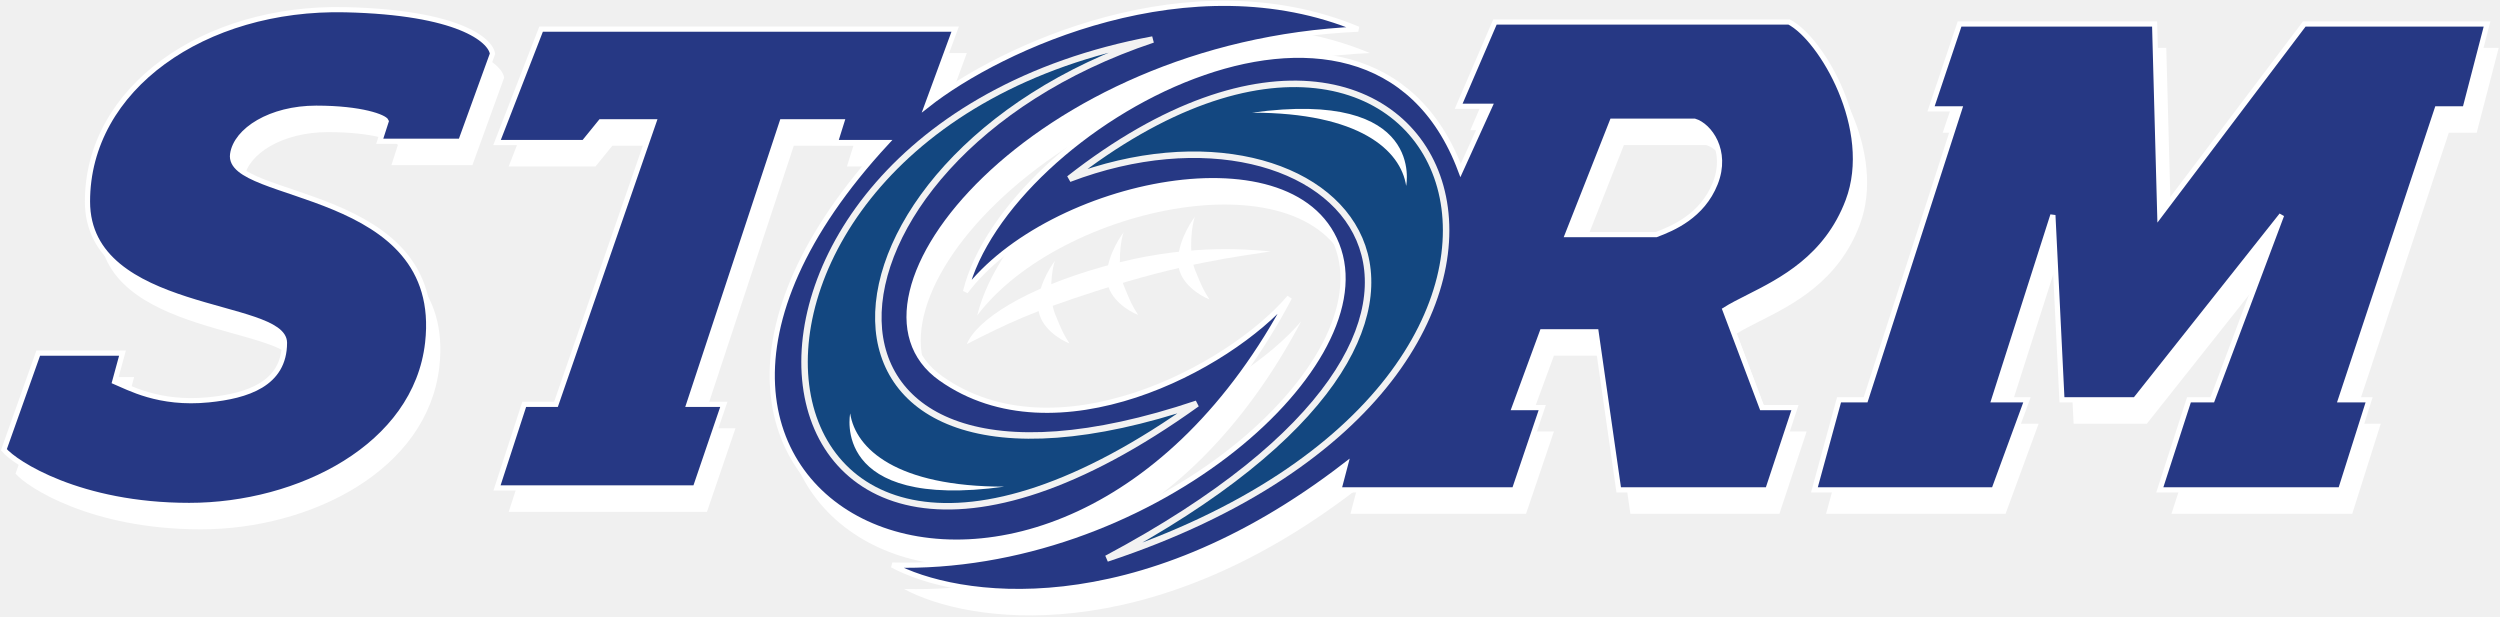
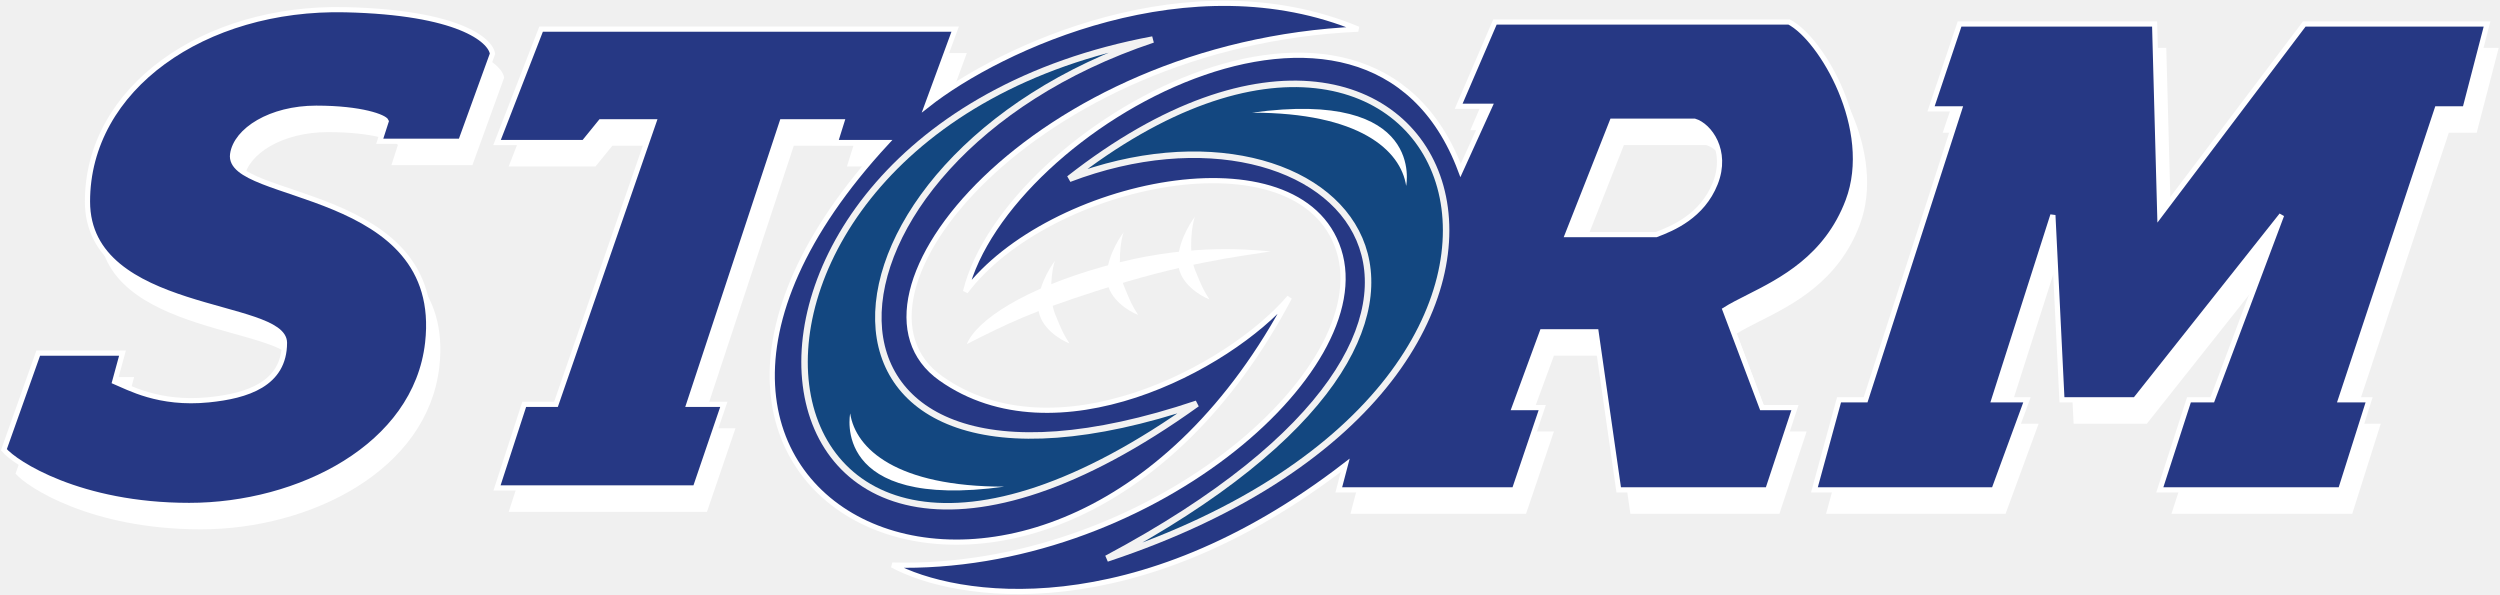
- <svg xmlns="http://www.w3.org/2000/svg" width="1929" height="476" viewBox="0 0 1929 476" fill="none">
-   <path d="M153 373.936H0L21 309.436H45.5L121 91.436H80L67 107.436H0L34 19.936H353.5L332 78.437C388.5 33.938 535 -34.062 664.5 19.936C414.5 31.161 254 226.936 342.5 289.436C431 351.937 564.5 281.937 611.5 226.936C429.5 571.438 37.5 391.938 300.5 107.436H261L266 91.436H220L148 309.436H175L153 373.936Z" transform="translate(392.5 21)" fill="white" />
+ <svg xmlns="http://www.w3.org/2000/svg" width="1929" height="459" viewBox="0 0 1929 459" fill="none">
+   <path d="M153 354H0L21 289.5H45.5L121 71.5H80L67 87.5H0L34 0H353.5L332 58.5L300.5 87.5H261L266 71.5H220L148 289.5H175L153 354Z" transform="translate(392.5 40.9365)" fill="white" />
  <path d="M26.5 265.072L0 339.572C8.833 350.072 58.5 382.572 143 382.572C227.5 382.572 318 337.072 327 257.072C340.612 136.072 171.407 148.072 176.5 111.572C179.081 93.072 205.8 76.072 241 76.072C276.2 76.072 293.833 83.072 295 86.072L290 101.572H352.5L377 34.072C375.5 23.572 350.7 2.072 263.5 0.072C154.5 -2.428 64.5 60.572 64.5 148.072C64.5 235.572 216.5 225.073 216.5 257.072C216.5 289.072 187.5 298.122 158 301.072C119.5 304.922 96 291.405 85.5 287.072L91.5 265.072H26.5Z" transform="translate(12 25.8652)" fill="white" />
  <path d="M19 290L0 359.5H138.5L164 290H138.5L184 147.5L191 290H247.5L360.5 147.5L307 290H289L266.5 359.5H406L428 290H406L480.5 65.5H502L519 0H378L266.5 147.5L262.5 0H112L90 65.5H112L39.5 290H19Z" transform="translate(1409 36.9375)" fill="white" />
-   <path fill-rule="evenodd" clip-rule="evenodd" d="M438.5 114.5L461 65H437L465 0H692C716.833 12.833 758.3 82.8 737.5 138C721.012 181.755 686.052 199.393 660.312 212.38C653.578 215.776 647.476 218.855 642.5 222L671 297.5H696.5L675.5 361H560.5L543 239H501.5L480 297.5H501.5L480 361H344.5L349.5 342C187.1 467.2 48.833 445.5 0 419C195 424.28 374.618 269.5 344.5 176C314.382 82.5 120.5 123 56.5 208C88 80 367 -76 438.5 114.5ZM521 164L555.5 76.5H619C630.333 79.833 645 99.3 635 124.5C625 149.7 602.333 159.167 589.5 164H521Z" transform="translate(697.5 35.4375)" fill="white" />
+   <path fill-rule="evenodd" clip-rule="evenodd" d="M94 114.5L116.5 65H92.5L120.5 0H347.5C372.333 12.833 413.8 82.8 393 138C376.512 181.755 341.552 199.393 315.812 212.38C309.078 215.776 302.976 218.855 298 222L326.5 297.5H352L331 361H216L198.5 239H157L135.5 297.5H157L135.5 361H0L5 342L94 114.5ZM176.5 164L211 76.5H274.5C285.833 79.833 300.5 99.3 290.5 124.5C280.5 149.7 257.833 159.167 245 164H176.5Z" transform="translate(1042 35.4375)" fill="white" />
  <path d="M0.178 37.5C1.778 51.9 16.844 61.167 24.178 64C19.178 56 18.778 55.1 13.178 41.5C7.578 27.9 10.844 4.333 13.178 0C8.178 6.5 -1.422 23.1 0.178 37.5Z" transform="translate(801 201)" fill="white" />
  <path d="M0.178 37.5C1.778 51.9 16.844 61.167 24.178 64C19.178 56 18.778 55.1 13.178 41.5C7.578 27.9 10.844 4.333 13.178 0C8.178 6.5 -1.422 23.1 0.178 37.5Z" transform="translate(854 179)" fill="white" />
  <path d="M0.178 37.5C1.778 51.9 16.844 61.167 24.178 64C19.178 56 18.778 55.1 13.178 41.5C7.578 27.9 10.844 4.333 13.178 0C8.178 6.5 -1.422 23.1 0.178 37.5Z" transform="translate(909 167)" fill="white" />
  <path d="M153 373.936H0L21 309.436H45.5L121 91.436H80L67 107.436H0L34 19.936H353.5L332 78.437C388.5 33.938 535 -34.062 664.5 19.936C414.5 31.161 254 226.936 342.5 289.436C431 351.937 564.5 281.937 611.5 226.936C429.5 571.438 37.5 391.938 300.5 107.436H261L266 91.436H220L148 309.436H175L153 373.936Z" transform="translate(383.5 2.5625)" fill="#263884" stroke="white" stroke-width="4" />
  <path d="M268.712 0C-9.787 93 -28.787 392.5 302.712 281C-63.788 544 -123.788 73.5 268.712 0Z" transform="translate(620.788 30.5)" fill="#134780" stroke="#F2F2F2" stroke-width="5" />
  <path d="M26.5 265.072L0 339.572C8.833 350.072 58.5 382.572 143 382.572C227.5 382.572 318 337.072 327 257.072C340.612 136.072 171.407 148.072 176.5 111.572C179.081 93.072 205.8 76.072 241 76.072C276.2 76.072 293.833 83.072 295 86.072L290 101.572H352.5L377 34.072C375.5 23.572 350.7 2.072 263.5 0.072C154.5 -2.428 64.5 60.572 64.5 148.072C64.5 235.572 216.5 225.073 216.5 257.072C216.5 289.072 187.5 298.122 158 301.072C119.5 304.922 96 291.405 85.5 287.072L91.5 265.072H26.5Z" transform="translate(3 7.42773)" fill="#263884" stroke="white" stroke-width="4" />
  <path d="M19 290L0 359.5H138.5L164 290H138.5L184 147.5L191 290H247.5L360.5 147.5L307 290H289L266.5 359.5H406L428 290H406L480.5 65.5H502L519 0H378L266.5 147.5L262.5 0H112L90 65.5H112L39.5 290H19Z" transform="translate(1400 18.5)" fill="#263884" stroke="white" stroke-width="4" />
  <path d="M106 13.277C44.4 30.477 7.5 54.777 0 73.276C32.5 56.777 50 48.468 98.5 32.777C168.478 10.137 209.5 5.777 234.5 1.776C212.5 -0.224 167.6 -3.923 106 13.277Z" transform="translate(746 192.223)" fill="white" />
  <path fill-rule="evenodd" clip-rule="evenodd" d="M438.5 114.5L461 65H437L465 0H692C716.833 12.833 758.3 82.8 737.5 138C721.012 181.755 686.052 199.393 660.312 212.38C653.578 215.776 647.476 218.855 642.5 222L671 297.5H696.5L675.5 361H560.5L543 239H501.5L480 297.5H501.5L480 361H344.5L349.5 342C187.1 467.2 48.833 445.5 0 419C195 424.28 374.618 269.5 344.5 176C314.382 82.5 120.5 123 56.5 208C88 80 367 -76 438.5 114.5ZM521 164L555.5 76.5H619C630.333 79.833 645 99.3 635 124.5C625 149.7 602.333 159.167 589.5 164H521Z" transform="translate(688.5 17)" fill="#263884" stroke="white" stroke-width="4" />
  <path d="M0 73.299C297.5 -159.705 456.5 224.795 29 366.298C381.5 178.295 206 -5.205 0 73.299Z" transform="translate(825 64.7051)" fill="#134780" stroke="#F2F2F2" stroke-width="5" />
  <path d="M0.544 0C0.544 0 -14.956 75 119.544 56.5C36.544 56.5 4.747 27.5 0.544 0Z" transform="translate(655.456 319)" fill="white" />
  <path d="M0.544 0C0.544 0 -14.956 75 119.544 56.5C36.544 56.5 4.747 27.5 0.544 0Z" transform="translate(1085.54 143.436) rotate(-180)" fill="white" />
</svg>
